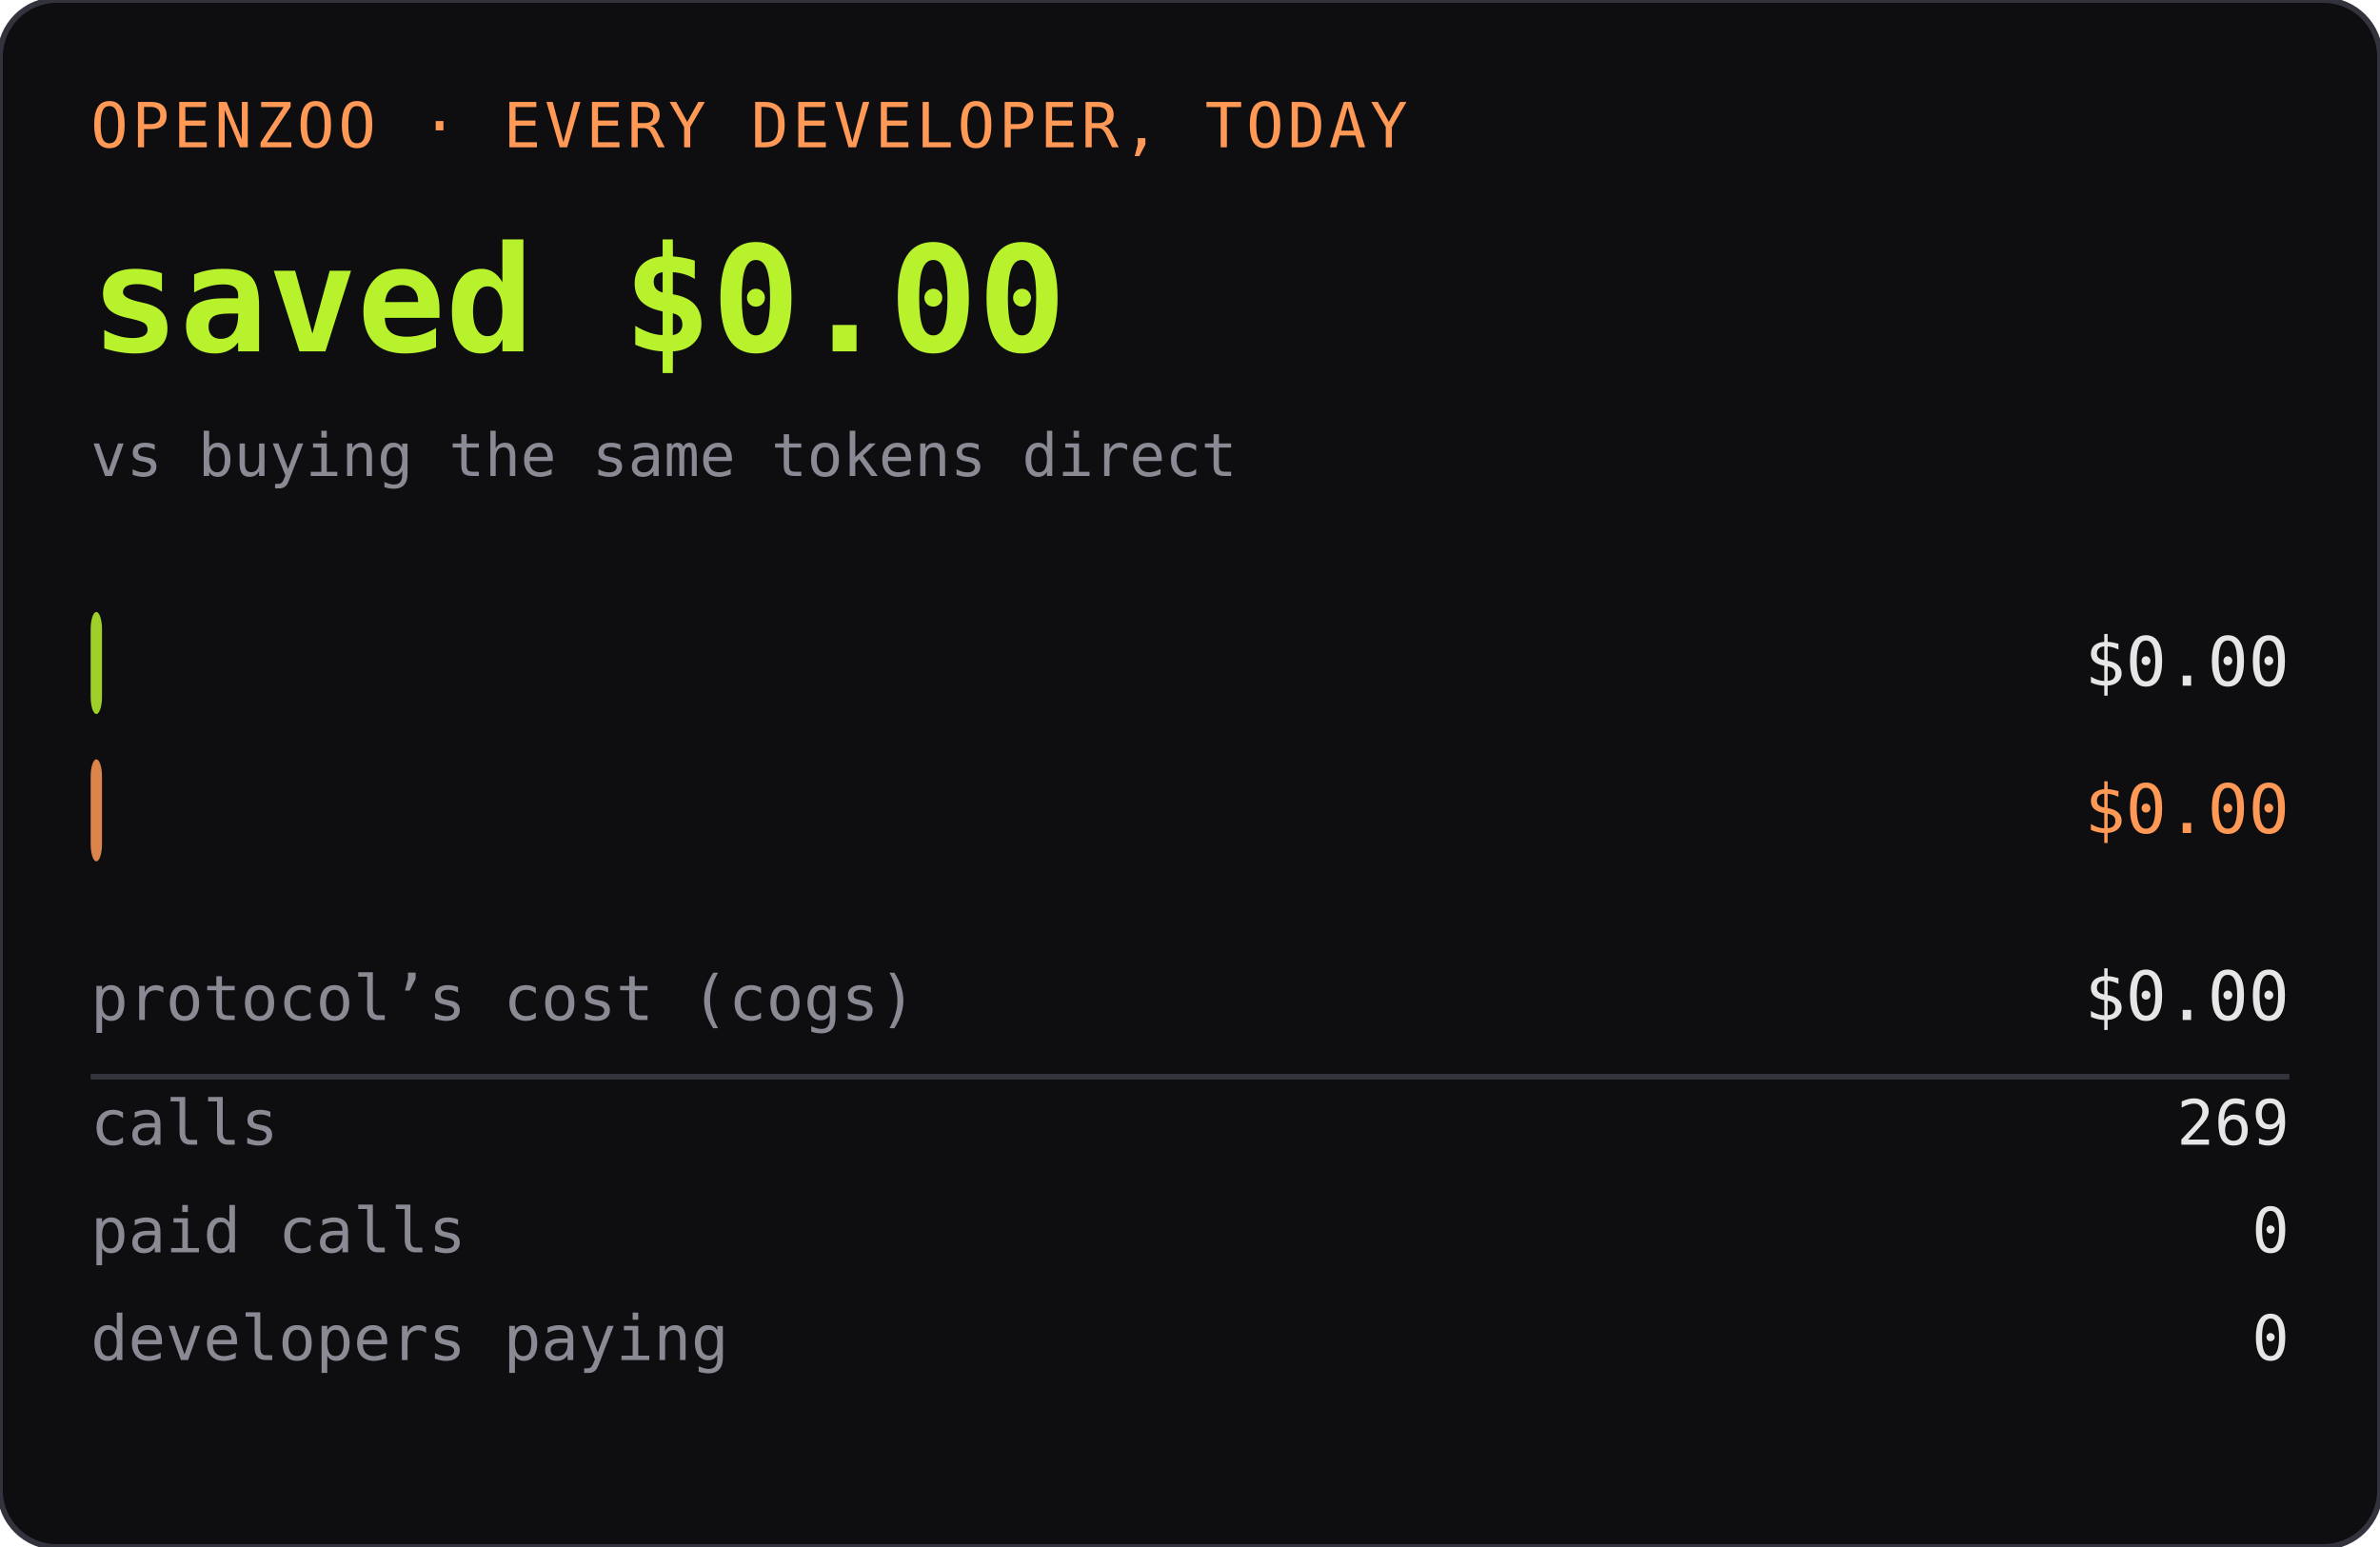
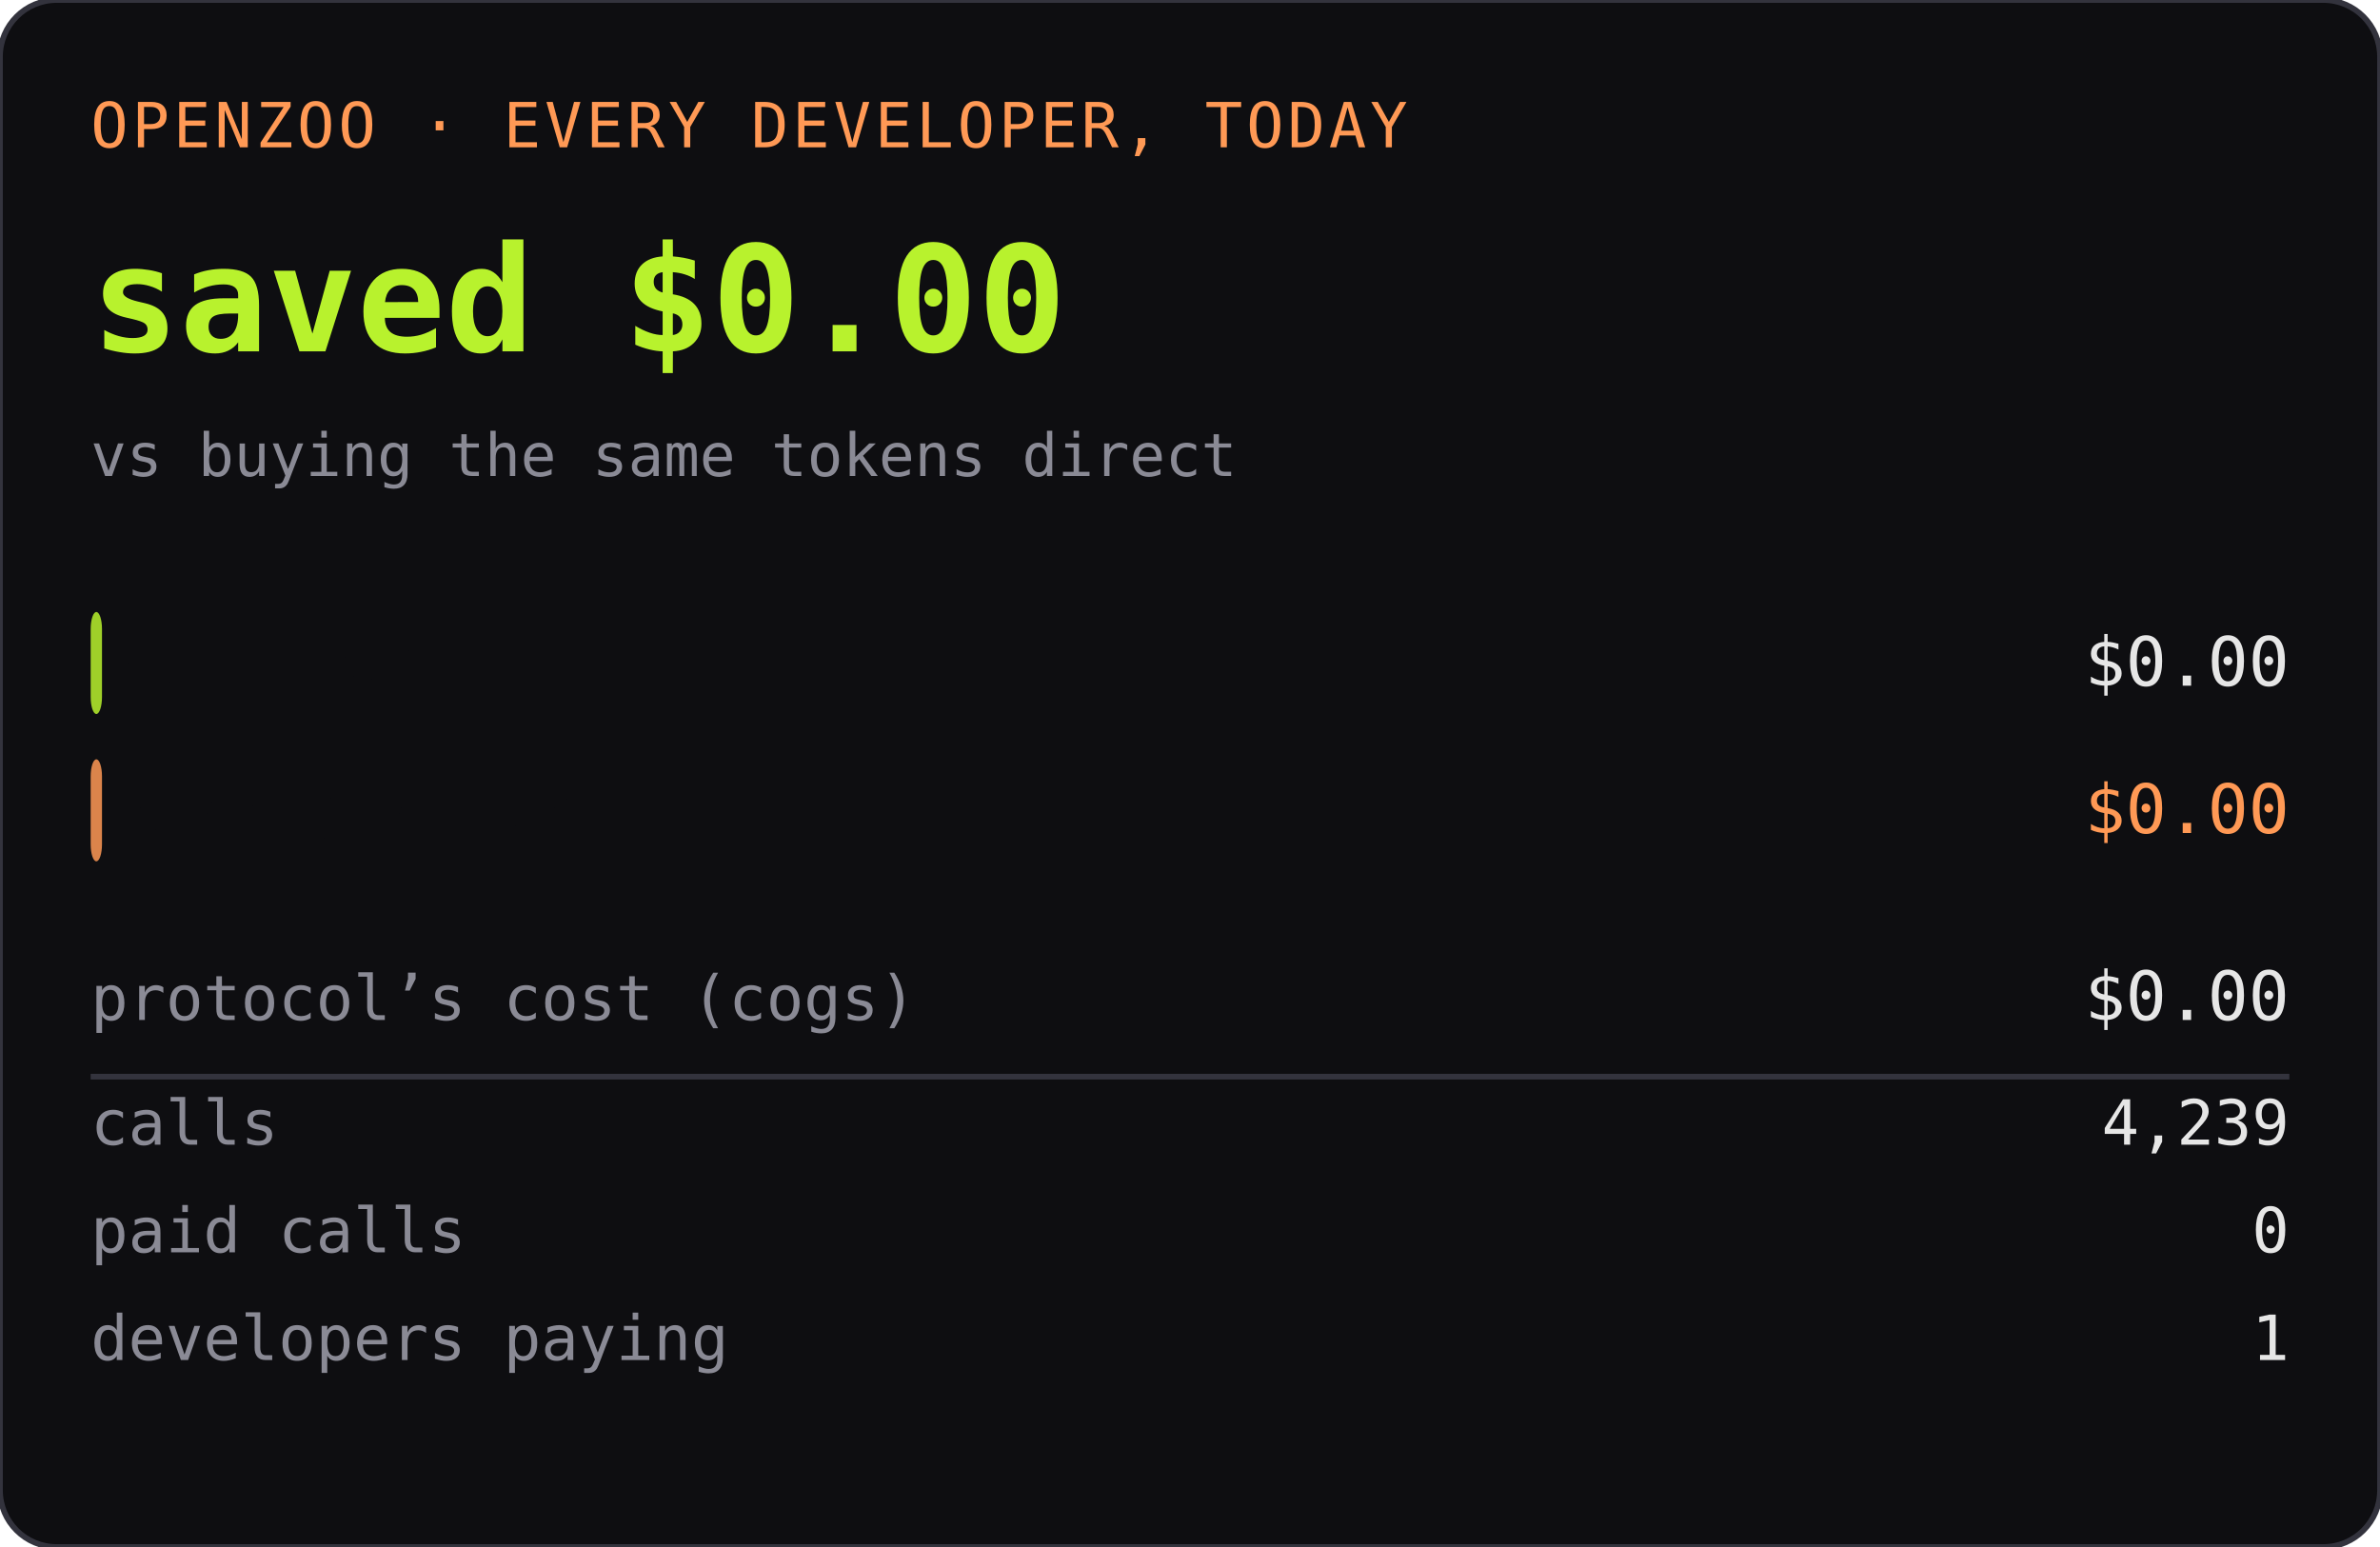
<svg xmlns="http://www.w3.org/2000/svg" width="420" height="273" role="img" aria-label="OPENZOO · EVERY DEVELOPER, TODAY">
  <rect width="420" height="273" rx="10" fill="#0e0e11" />
  <rect width="420" height="273" rx="10" fill="none" stroke="#33333d" />
  <text x="16" y="26" font-family="ui-monospace,SFMono-Regular,Menlo,monospace" font-size="11" fill="#ff9955" letter-spacing="0.06em">OPENZOO · EVERY DEVELOPER, TODAY</text>
  <text x="16" y="62" font-family="ui-monospace,SFMono-Regular,Menlo,monospace" font-size="26" font-weight="600" fill="#b8f22d">saved $0.00</text>
  <text x="404" y="62" text-anchor="end" font-family="ui-monospace,SFMono-Regular,Menlo,monospace" font-size="26" font-weight="600" fill="#b8f22d" />
  <text x="16" y="84" font-family="ui-monospace,SFMono-Regular,Menlo,monospace" font-size="10.5" fill="#8a8a95">vs buying the same tokens direct</text>
  <rect x="16" y="108" width="2" height="18" rx="3" fill="#b8f22d" opacity="0.85" />
  <text x="22" y="121" font-family="ui-monospace,SFMono-Regular,Menlo,monospace" font-size="11" fill="#0e0e11" font-weight="600">dev spent</text>
  <text x="404" y="121" text-anchor="end" font-family="ui-monospace,SFMono-Regular,Menlo,monospace" font-size="12" fill="#e6e6e6">$0.00</text>
  <rect x="16" y="134" width="2" height="18" rx="3" fill="#ff9955" opacity="0.85" />
  <text x="22" y="147" font-family="ui-monospace,SFMono-Regular,Menlo,monospace" font-size="11" fill="#0e0e11" font-weight="600">buying direct</text>
  <text x="404" y="147" text-anchor="end" font-family="ui-monospace,SFMono-Regular,Menlo,monospace" font-size="12" fill="#ff9955">$0.00</text>
  <text x="16" y="180" font-family="ui-monospace,SFMono-Regular,Menlo,monospace" font-size="11" fill="#8a8a95">protocol’s cost (cogs)</text>
  <text x="404" y="180" text-anchor="end" font-family="ui-monospace,SFMono-Regular,Menlo,monospace" font-size="12" fill="#e6e6e6">$0.00</text>
  <line x1="16" y1="190" x2="404" y2="190" stroke="#33333d" />
  <text x="16" y="202" font-family="ui-monospace,SFMono-Regular,Menlo,monospace" font-size="11" fill="#8a8a95">calls</text>
-   <text x="404" y="202" text-anchor="end" font-family="ui-monospace,SFMono-Regular,Menlo,monospace" font-size="11" fill="#e6e6e6">269</text>
+   <text x="404" y="202" text-anchor="end" font-family="ui-monospace,SFMono-Regular,Menlo,monospace" font-size="11" fill="#e6e6e6">4,239</text>
  <text x="16" y="221" font-family="ui-monospace,SFMono-Regular,Menlo,monospace" font-size="11" fill="#8a8a95">paid calls</text>
  <text x="404" y="221" text-anchor="end" font-family="ui-monospace,SFMono-Regular,Menlo,monospace" font-size="11" fill="#e6e6e6">0</text>
  <text x="16" y="240" font-family="ui-monospace,SFMono-Regular,Menlo,monospace" font-size="11" fill="#8a8a95">developers paying</text>
-   <text x="404" y="240" text-anchor="end" font-family="ui-monospace,SFMono-Regular,Menlo,monospace" font-size="11" fill="#e6e6e6">0</text>
+   <text x="404" y="240" text-anchor="end" font-family="ui-monospace,SFMono-Regular,Menlo,monospace" font-size="11" fill="#e6e6e6">1</text>
</svg>
